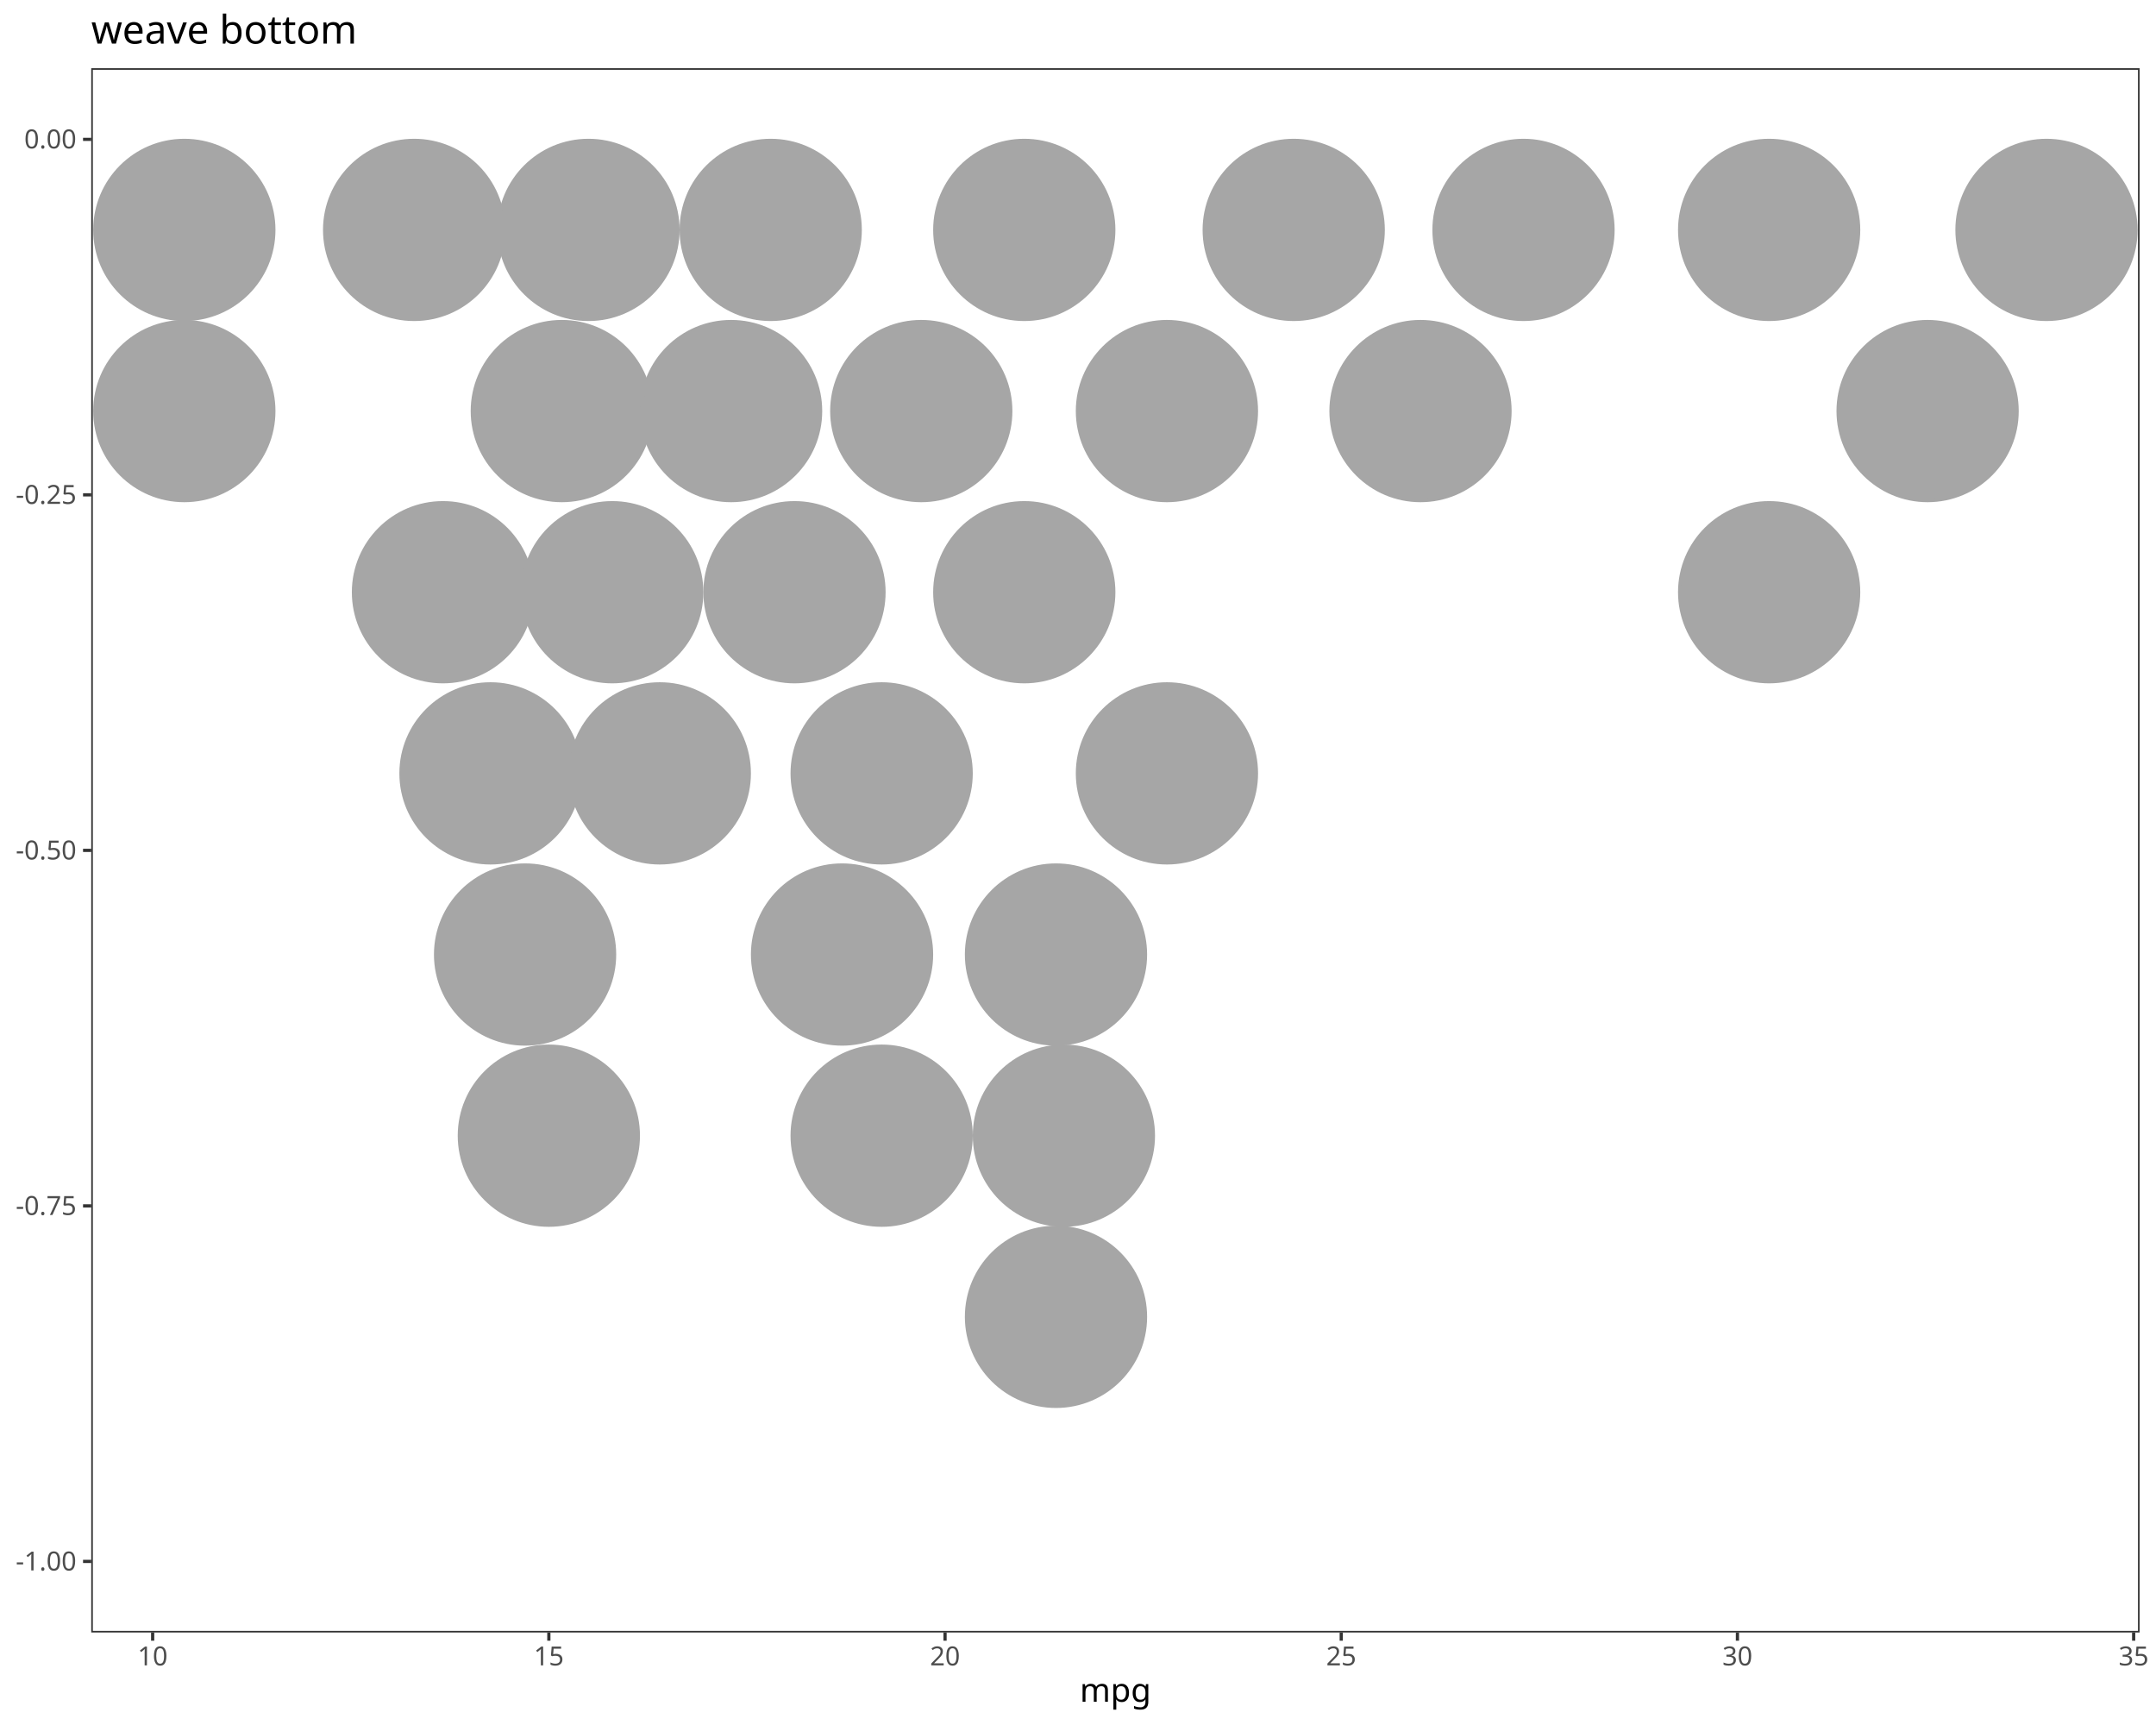
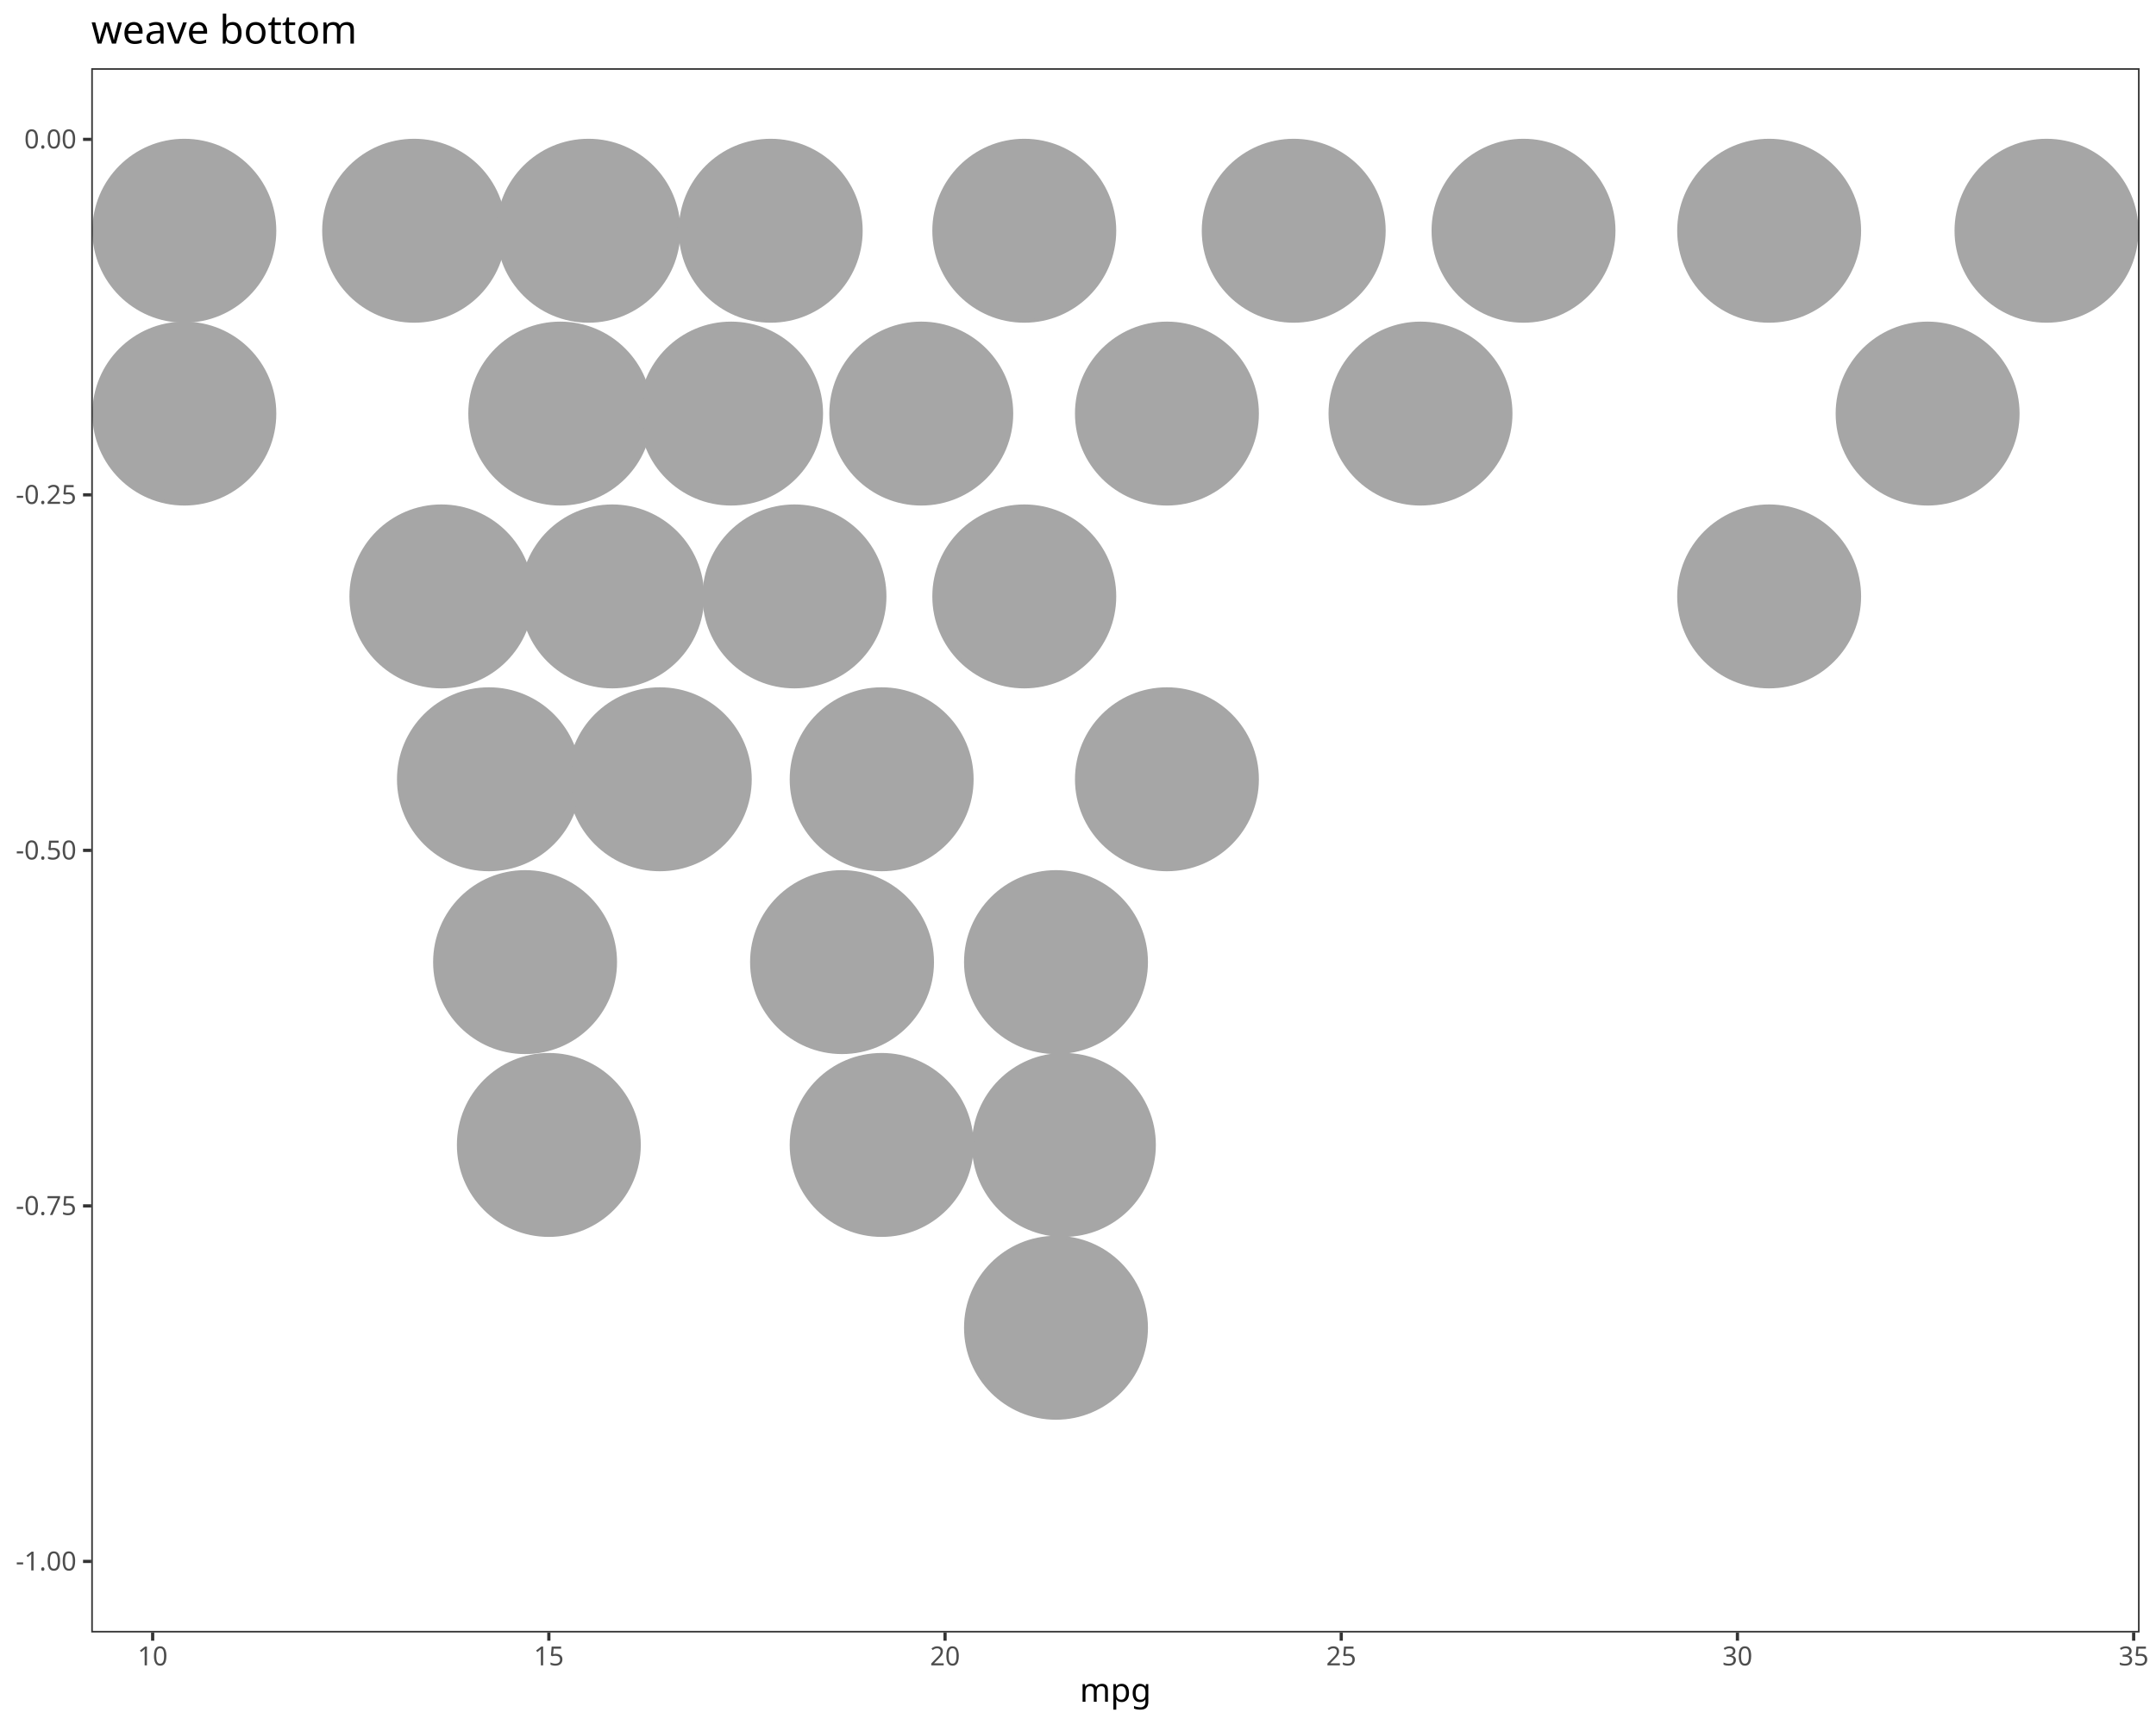
<svg xmlns="http://www.w3.org/2000/svg" class="svglite" data-engine-version="2.0" width="720.00pt" height="576.00pt" viewBox="0 0 720.00 576.00">
  <defs>
    <style type="text/css">
    .svglite line, .svglite polyline, .svglite polygon, .svglite path, .svglite rect, .svglite circle {
      fill: none;
      stroke: #000000;
      stroke-linecap: round;
      stroke-linejoin: round;
      stroke-miterlimit: 10.00;
    }
  </style>
  </defs>
  <rect width="100%" height="100%" style="stroke: none; fill: #FFFFFF;" />
  <defs>
    <clipPath id="cpMC4wMHw3MjAuMDB8MC4wMHw1NzYuMDA=">
      <rect x="0.00" y="0.00" width="720.00" height="576.00" />
    </clipPath>
  </defs>
  <g clip-path="url(#cpMC4wMHw3MjAuMDB8MC4wMHw1NzYuMDA=)">
    <rect x="0.00" y="0.00" width="720.00" height="576.00" style="stroke-width: 1.07; stroke: #FFFFFF; fill: #FFFFFF;" />
  </g>
  <defs>
    <clipPath id="cpMzAuNDd8NzE0LjUyfDIyLjc4fDU0NS4xMQ==">
      <rect x="30.47" y="22.78" width="684.05" height="522.33" />
    </clipPath>
  </defs>
  <g clip-path="url(#cpMzAuNDd8NzE0LjUyfDIyLjc4fDU0NS4xMQ==)">
    <rect x="30.47" y="22.78" width="684.05" height="522.33" style="stroke-width: 1.07; stroke: none; fill: #FFFFFF;" />
-     <circle cx="61.56" cy="76.77" r="29.90" style="stroke-width: 1.06; stroke: #A6A6A6; fill: #A6A6A6;" />
-     <circle cx="61.56" cy="137.26" r="29.90" style="stroke-width: 1.06; stroke: #A6A6A6; fill: #A6A6A6;" />
-     <circle cx="138.30" cy="76.77" r="29.90" style="stroke-width: 1.06; stroke: #A6A6A6; fill: #A6A6A6;" />
-     <circle cx="187.62" cy="137.26" r="29.90" style="stroke-width: 1.06; stroke: #A6A6A6; fill: #A6A6A6;" />
-     <circle cx="147.93" cy="197.75" r="29.90" style="stroke-width: 1.06; stroke: #A6A6A6; fill: #A6A6A6;" />
-     <circle cx="163.80" cy="258.24" r="29.90" style="stroke-width: 1.06; stroke: #A6A6A6; fill: #A6A6A6;" />
-     <circle cx="175.35" cy="318.73" r="29.90" style="stroke-width: 1.06; stroke: #A6A6A6; fill: #A6A6A6;" />
-     <circle cx="183.29" cy="379.22" r="29.90" style="stroke-width: 1.06; stroke: #A6A6A6; fill: #A6A6A6;" />
-     <circle cx="196.52" cy="76.77" r="29.90" style="stroke-width: 1.06; stroke: #A6A6A6; fill: #A6A6A6;" />
-     <circle cx="244.15" cy="137.26" r="29.90" style="stroke-width: 1.06; stroke: #A6A6A6; fill: #A6A6A6;" />
-     <circle cx="204.46" cy="197.75" r="29.90" style="stroke-width: 1.06; stroke: #A6A6A6; fill: #A6A6A6;" />
-     <circle cx="220.34" cy="258.24" r="29.90" style="stroke-width: 1.06; stroke: #A6A6A6; fill: #A6A6A6;" />
-     <circle cx="257.38" cy="76.77" r="29.90" style="stroke-width: 1.06; stroke: #A6A6A6; fill: #A6A6A6;" />
-     <circle cx="307.66" cy="137.26" r="29.90" style="stroke-width: 1.06; stroke: #A6A6A6; fill: #A6A6A6;" />
-     <circle cx="265.32" cy="197.75" r="29.90" style="stroke-width: 1.06; stroke: #A6A6A6; fill: #A6A6A6;" />
-     <circle cx="294.43" cy="258.24" r="29.90" style="stroke-width: 1.06; stroke: #A6A6A6; fill: #A6A6A6;" />
-     <circle cx="281.20" cy="318.73" r="29.90" style="stroke-width: 1.06; stroke: #A6A6A6; fill: #A6A6A6;" />
-     <circle cx="294.43" cy="379.22" r="29.90" style="stroke-width: 1.06; stroke: #A6A6A6; fill: #A6A6A6;" />
-     <circle cx="342.06" cy="76.77" r="29.90" style="stroke-width: 1.06; stroke: #A6A6A6; fill: #A6A6A6;" />
-     <circle cx="389.70" cy="137.26" r="29.90" style="stroke-width: 1.06; stroke: #A6A6A6; fill: #A6A6A6;" />
-     <circle cx="342.06" cy="197.75" r="29.90" style="stroke-width: 1.06; stroke: #A6A6A6; fill: #A6A6A6;" />
-     <circle cx="389.70" cy="258.24" r="29.90" style="stroke-width: 1.06; stroke: #A6A6A6; fill: #A6A6A6;" />
-     <circle cx="352.65" cy="318.73" r="29.90" style="stroke-width: 1.06; stroke: #A6A6A6; fill: #A6A6A6;" />
-     <circle cx="355.29" cy="379.22" r="29.90" style="stroke-width: 1.06; stroke: #A6A6A6; fill: #A6A6A6;" />
-     <circle cx="352.65" cy="439.71" r="29.90" style="stroke-width: 1.06; stroke: #A6A6A6; fill: #A6A6A6;" />
-     <circle cx="432.04" cy="76.77" r="29.90" style="stroke-width: 1.06; stroke: #A6A6A6; fill: #A6A6A6;" />
-     <circle cx="474.38" cy="137.26" r="29.90" style="stroke-width: 1.06; stroke: #A6A6A6; fill: #A6A6A6;" />
-     <circle cx="508.78" cy="76.77" r="29.90" style="stroke-width: 1.06; stroke: #A6A6A6; fill: #A6A6A6;" />
-     <circle cx="590.81" cy="76.77" r="29.90" style="stroke-width: 1.06; stroke: #A6A6A6; fill: #A6A6A6;" />
-     <circle cx="643.73" cy="137.26" r="29.90" style="stroke-width: 1.06; stroke: #A6A6A6; fill: #A6A6A6;" />
-     <circle cx="590.81" cy="197.75" r="29.90" style="stroke-width: 1.06; stroke: #A6A6A6; fill: #A6A6A6;" />
-     <circle cx="683.43" cy="76.77" r="29.90" style="stroke-width: 1.06; stroke: #A6A6A6; fill: #A6A6A6;" />
+     <circle cx="61.56" cy="77.05" r="30.18" style="stroke-width: 1.06; stroke: #A6A6A6; fill: #A6A6A6;" />
+     <circle cx="61.56" cy="138.10" r="30.18" style="stroke-width: 1.06; stroke: #A6A6A6; fill: #A6A6A6;" />
+     <circle cx="138.30" cy="77.05" r="30.18" style="stroke-width: 1.06; stroke: #A6A6A6; fill: #A6A6A6;" />
+     <circle cx="147.40" cy="199.15" r="30.18" style="stroke-width: 1.06; stroke: #A6A6A6; fill: #A6A6A6;" />
+     <circle cx="175.35" cy="321.26" r="30.18" style="stroke-width: 1.06; stroke: #A6A6A6; fill: #A6A6A6;" />
+     <circle cx="183.29" cy="382.31" r="30.18" style="stroke-width: 1.06; stroke: #A6A6A6; fill: #A6A6A6;" />
+     <circle cx="163.28" cy="260.21" r="30.18" style="stroke-width: 1.06; stroke: #A6A6A6; fill: #A6A6A6;" />
+     <circle cx="187.10" cy="138.10" r="30.18" style="stroke-width: 1.06; stroke: #A6A6A6; fill: #A6A6A6;" />
+     <circle cx="196.52" cy="77.05" r="30.18" style="stroke-width: 1.06; stroke: #A6A6A6; fill: #A6A6A6;" />
+     <circle cx="204.46" cy="199.15" r="30.18" style="stroke-width: 1.06; stroke: #A6A6A6; fill: #A6A6A6;" />
+     <circle cx="220.34" cy="260.21" r="30.18" style="stroke-width: 1.06; stroke: #A6A6A6; fill: #A6A6A6;" />
+     <circle cx="244.15" cy="138.10" r="30.18" style="stroke-width: 1.06; stroke: #A6A6A6; fill: #A6A6A6;" />
+     <circle cx="257.38" cy="77.05" r="30.18" style="stroke-width: 1.06; stroke: #A6A6A6; fill: #A6A6A6;" />
+     <circle cx="265.32" cy="199.15" r="30.18" style="stroke-width: 1.06; stroke: #A6A6A6; fill: #A6A6A6;" />
+     <circle cx="281.20" cy="321.26" r="30.18" style="stroke-width: 1.06; stroke: #A6A6A6; fill: #A6A6A6;" />
+     <circle cx="294.43" cy="382.31" r="30.18" style="stroke-width: 1.06; stroke: #A6A6A6; fill: #A6A6A6;" />
+     <circle cx="294.43" cy="260.21" r="30.18" style="stroke-width: 1.06; stroke: #A6A6A6; fill: #A6A6A6;" />
+     <circle cx="307.66" cy="138.10" r="30.18" style="stroke-width: 1.06; stroke: #A6A6A6; fill: #A6A6A6;" />
+     <circle cx="342.06" cy="77.05" r="30.18" style="stroke-width: 1.06; stroke: #A6A6A6; fill: #A6A6A6;" />
+     <circle cx="342.06" cy="199.15" r="30.18" style="stroke-width: 1.06; stroke: #A6A6A6; fill: #A6A6A6;" />
+     <circle cx="352.65" cy="321.26" r="30.18" style="stroke-width: 1.06; stroke: #A6A6A6; fill: #A6A6A6;" />
+     <circle cx="352.65" cy="443.36" r="30.18" style="stroke-width: 1.06; stroke: #A6A6A6; fill: #A6A6A6;" />
+     <circle cx="355.29" cy="382.31" r="30.18" style="stroke-width: 1.06; stroke: #A6A6A6; fill: #A6A6A6;" />
+     <circle cx="389.70" cy="260.21" r="30.18" style="stroke-width: 1.06; stroke: #A6A6A6; fill: #A6A6A6;" />
+     <circle cx="389.70" cy="138.10" r="30.18" style="stroke-width: 1.06; stroke: #A6A6A6; fill: #A6A6A6;" />
+     <circle cx="432.04" cy="77.05" r="30.18" style="stroke-width: 1.06; stroke: #A6A6A6; fill: #A6A6A6;" />
+     <circle cx="474.38" cy="138.10" r="30.18" style="stroke-width: 1.06; stroke: #A6A6A6; fill: #A6A6A6;" />
+     <circle cx="508.78" cy="77.05" r="30.18" style="stroke-width: 1.06; stroke: #A6A6A6; fill: #A6A6A6;" />
+     <circle cx="590.81" cy="77.05" r="30.18" style="stroke-width: 1.06; stroke: #A6A6A6; fill: #A6A6A6;" />
+     <circle cx="590.81" cy="199.15" r="30.18" style="stroke-width: 1.06; stroke: #A6A6A6; fill: #A6A6A6;" />
+     <circle cx="643.73" cy="138.10" r="30.18" style="stroke-width: 1.06; stroke: #A6A6A6; fill: #A6A6A6;" />
+     <circle cx="683.43" cy="77.05" r="30.18" style="stroke-width: 1.06; stroke: #A6A6A6; fill: #A6A6A6;" />
    <rect x="30.47" y="22.78" width="684.05" height="522.33" style="stroke-width: 1.07; stroke: #333333;" />
  </g>
  <g clip-path="url(#cpMC4wMHw3MjAuMDB8MC4wMHw1NzYuMDA=)">
    <text x="25.54" y="524.40" text-anchor="end" style="font-size: 8.80px; fill: #4D4D4D; font-family: sans;" textLength="20.06px" lengthAdjust="spacingAndGlyphs">-1.00</text>
    <text x="25.54" y="405.69" text-anchor="end" style="font-size: 8.80px; fill: #4D4D4D; font-family: sans;" textLength="20.06px" lengthAdjust="spacingAndGlyphs">-0.75</text>
    <text x="25.54" y="286.98" text-anchor="end" style="font-size: 8.80px; fill: #4D4D4D; font-family: sans;" textLength="20.06px" lengthAdjust="spacingAndGlyphs">-0.50</text>
    <text x="25.54" y="168.26" text-anchor="end" style="font-size: 8.80px; fill: #4D4D4D; font-family: sans;" textLength="20.06px" lengthAdjust="spacingAndGlyphs">-0.25</text>
    <text x="25.54" y="49.55" text-anchor="end" style="font-size: 8.80px; fill: #4D4D4D; font-family: sans;" textLength="17.13px" lengthAdjust="spacingAndGlyphs">0.00</text>
    <polyline points="27.73,521.37 30.47,521.37 " style="stroke-width: 1.07; stroke: #333333; stroke-linecap: butt;" />
    <polyline points="27.73,402.66 30.47,402.66 " style="stroke-width: 1.07; stroke: #333333; stroke-linecap: butt;" />
    <polyline points="27.73,283.95 30.47,283.95 " style="stroke-width: 1.07; stroke: #333333; stroke-linecap: butt;" />
    <polyline points="27.73,165.24 30.47,165.24 " style="stroke-width: 1.07; stroke: #333333; stroke-linecap: butt;" />
    <polyline points="27.73,46.53 30.47,46.53 " style="stroke-width: 1.07; stroke: #333333; stroke-linecap: butt;" />
    <polyline points="50.98,547.85 50.98,545.11 " style="stroke-width: 1.07; stroke: #333333; stroke-linecap: butt;" />
    <polyline points="183.29,547.85 183.29,545.11 " style="stroke-width: 1.07; stroke: #333333; stroke-linecap: butt;" />
    <polyline points="315.60,547.85 315.60,545.11 " style="stroke-width: 1.07; stroke: #333333; stroke-linecap: butt;" />
    <polyline points="447.91,547.85 447.91,545.11 " style="stroke-width: 1.07; stroke: #333333; stroke-linecap: butt;" />
    <polyline points="580.22,547.85 580.22,545.11 " style="stroke-width: 1.07; stroke: #333333; stroke-linecap: butt;" />
    <polyline points="712.54,547.85 712.54,545.11 " style="stroke-width: 1.07; stroke: #333333; stroke-linecap: butt;" />
    <text x="50.98" y="556.10" text-anchor="middle" style="font-size: 8.80px; fill: #4D4D4D; font-family: sans;" textLength="9.79px" lengthAdjust="spacingAndGlyphs">10</text>
    <text x="183.29" y="556.10" text-anchor="middle" style="font-size: 8.80px; fill: #4D4D4D; font-family: sans;" textLength="9.79px" lengthAdjust="spacingAndGlyphs">15</text>
    <text x="315.60" y="556.10" text-anchor="middle" style="font-size: 8.80px; fill: #4D4D4D; font-family: sans;" textLength="9.79px" lengthAdjust="spacingAndGlyphs">20</text>
    <text x="447.91" y="556.10" text-anchor="middle" style="font-size: 8.80px; fill: #4D4D4D; font-family: sans;" textLength="9.79px" lengthAdjust="spacingAndGlyphs">25</text>
    <text x="580.22" y="556.10" text-anchor="middle" style="font-size: 8.80px; fill: #4D4D4D; font-family: sans;" textLength="9.79px" lengthAdjust="spacingAndGlyphs">30</text>
    <text x="712.54" y="556.10" text-anchor="middle" style="font-size: 8.80px; fill: #4D4D4D; font-family: sans;" textLength="9.79px" lengthAdjust="spacingAndGlyphs">35</text>
    <text x="372.50" y="568.24" text-anchor="middle" style="font-size: 11.00px; font-family: sans;" textLength="21.40px" lengthAdjust="spacingAndGlyphs">mpg</text>
    <text x="30.47" y="14.56" style="font-size: 13.20px; font-family: sans;" textLength="82.19px" lengthAdjust="spacingAndGlyphs">weave bottom</text>
  </g>
</svg>
